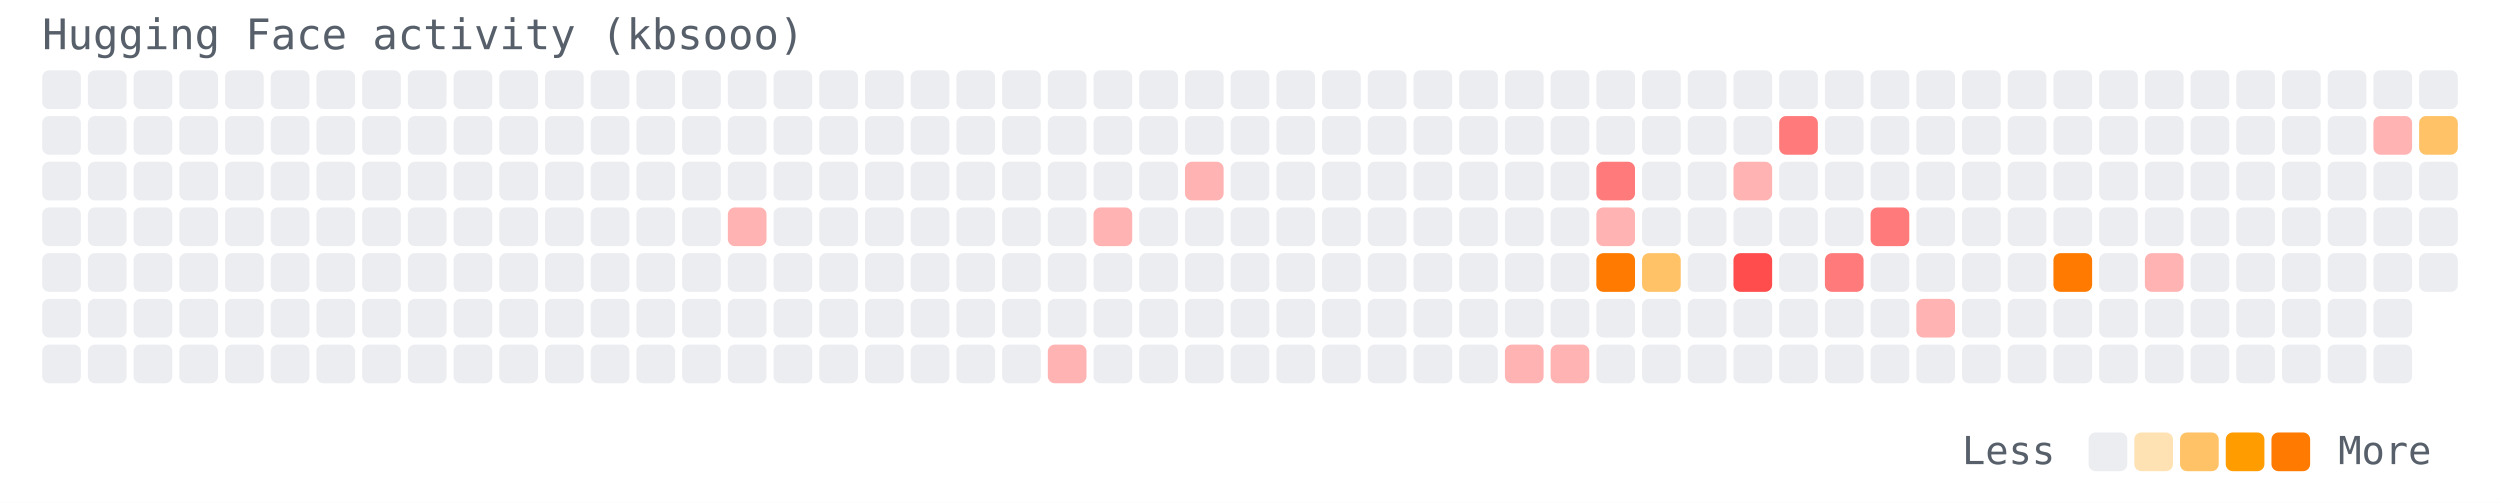
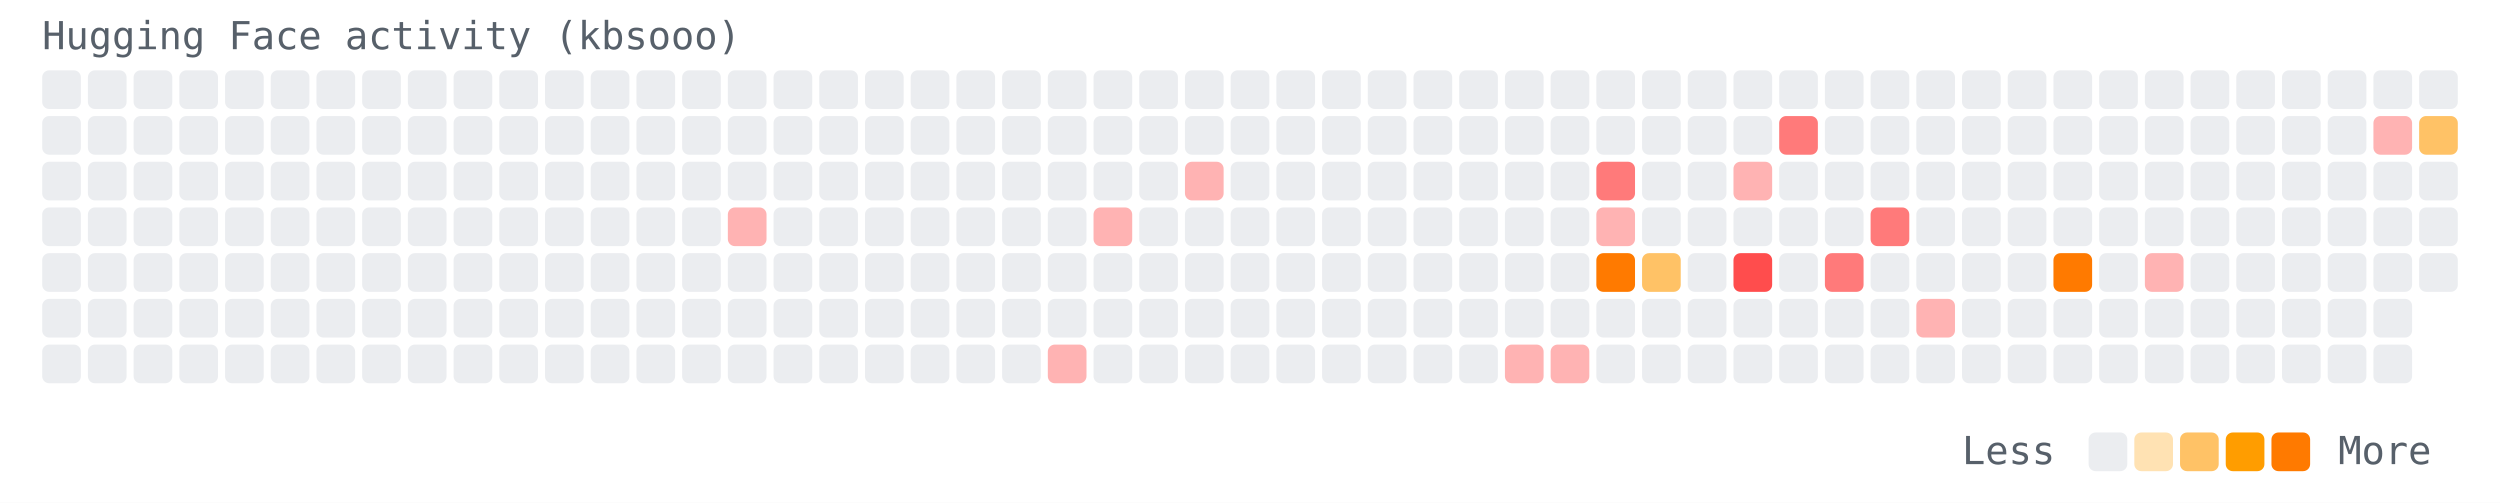
<svg xmlns="http://www.w3.org/2000/svg" width="711" height="143" viewBox="0 0 711 143" role="img" aria-label="Hugging Face activity for 2024-12-26 to 2025-12-25">
  <style>
- .label{font:12px 'IBM Plex Mono', ui-monospace, monospace;fill:#57606a}
.legend{font:11px 'IBM Plex Mono', ui-monospace, monospace;fill:#57606a}
</style>
  <rect width="711" height="143" fill="#ffffff" />
-   <text x="12" y="14" class="label">Hugging Face activity (kbsooo)</text>
+   <text x="12" y="14" class="legend">Hugging Face activity (kbsooo)</text>
  <g>
    <rect x="12" y="20" width="11" height="11" rx="2" ry="2" fill="#ebedf0" />
    <rect x="12" y="33" width="11" height="11" rx="2" ry="2" fill="#ebedf0" />
    <rect x="12" y="46" width="11" height="11" rx="2" ry="2" fill="#ebedf0" />
    <rect x="12" y="59" width="11" height="11" rx="2" ry="2" fill="#ebedf0" />
    <rect x="12" y="72" width="11" height="11" rx="2" ry="2" fill="#ebedf0" />
    <rect x="12" y="85" width="11" height="11" rx="2" ry="2" fill="#ebedf0" />
    <rect x="12" y="98" width="11" height="11" rx="2" ry="2" fill="#ebedf0" />
    <rect x="25" y="20" width="11" height="11" rx="2" ry="2" fill="#ebedf0" />
    <rect x="25" y="33" width="11" height="11" rx="2" ry="2" fill="#ebedf0" />
    <rect x="25" y="46" width="11" height="11" rx="2" ry="2" fill="#ebedf0" />
    <rect x="25" y="59" width="11" height="11" rx="2" ry="2" fill="#ebedf0" />
    <rect x="25" y="72" width="11" height="11" rx="2" ry="2" fill="#ebedf0" />
    <rect x="25" y="85" width="11" height="11" rx="2" ry="2" fill="#ebedf0" />
    <rect x="25" y="98" width="11" height="11" rx="2" ry="2" fill="#ebedf0" />
    <rect x="38" y="20" width="11" height="11" rx="2" ry="2" fill="#ebedf0" />
    <rect x="38" y="33" width="11" height="11" rx="2" ry="2" fill="#ebedf0" />
    <rect x="38" y="46" width="11" height="11" rx="2" ry="2" fill="#ebedf0" />
    <rect x="38" y="59" width="11" height="11" rx="2" ry="2" fill="#ebedf0" />
    <rect x="38" y="72" width="11" height="11" rx="2" ry="2" fill="#ebedf0" />
    <rect x="38" y="85" width="11" height="11" rx="2" ry="2" fill="#ebedf0" />
    <rect x="38" y="98" width="11" height="11" rx="2" ry="2" fill="#ebedf0" />
    <rect x="51" y="20" width="11" height="11" rx="2" ry="2" fill="#ebedf0" />
    <rect x="51" y="33" width="11" height="11" rx="2" ry="2" fill="#ebedf0" />
    <rect x="51" y="46" width="11" height="11" rx="2" ry="2" fill="#ebedf0" />
    <rect x="51" y="59" width="11" height="11" rx="2" ry="2" fill="#ebedf0" />
    <rect x="51" y="72" width="11" height="11" rx="2" ry="2" fill="#ebedf0" />
    <rect x="51" y="85" width="11" height="11" rx="2" ry="2" fill="#ebedf0" />
    <rect x="51" y="98" width="11" height="11" rx="2" ry="2" fill="#ebedf0" />
    <rect x="64" y="20" width="11" height="11" rx="2" ry="2" fill="#ebedf0" />
    <rect x="64" y="33" width="11" height="11" rx="2" ry="2" fill="#ebedf0" />
    <rect x="64" y="46" width="11" height="11" rx="2" ry="2" fill="#ebedf0" />
    <rect x="64" y="59" width="11" height="11" rx="2" ry="2" fill="#ebedf0" />
    <rect x="64" y="72" width="11" height="11" rx="2" ry="2" fill="#ebedf0" />
    <rect x="64" y="85" width="11" height="11" rx="2" ry="2" fill="#ebedf0" />
    <rect x="64" y="98" width="11" height="11" rx="2" ry="2" fill="#ebedf0" />
    <rect x="77" y="20" width="11" height="11" rx="2" ry="2" fill="#ebedf0" />
    <rect x="77" y="33" width="11" height="11" rx="2" ry="2" fill="#ebedf0" />
    <rect x="77" y="46" width="11" height="11" rx="2" ry="2" fill="#ebedf0" />
    <rect x="77" y="59" width="11" height="11" rx="2" ry="2" fill="#ebedf0" />
    <rect x="77" y="72" width="11" height="11" rx="2" ry="2" fill="#ebedf0" />
    <rect x="77" y="85" width="11" height="11" rx="2" ry="2" fill="#ebedf0" />
    <rect x="77" y="98" width="11" height="11" rx="2" ry="2" fill="#ebedf0" />
    <rect x="90" y="20" width="11" height="11" rx="2" ry="2" fill="#ebedf0" />
    <rect x="90" y="33" width="11" height="11" rx="2" ry="2" fill="#ebedf0" />
    <rect x="90" y="46" width="11" height="11" rx="2" ry="2" fill="#ebedf0" />
    <rect x="90" y="59" width="11" height="11" rx="2" ry="2" fill="#ebedf0" />
    <rect x="90" y="72" width="11" height="11" rx="2" ry="2" fill="#ebedf0" />
    <rect x="90" y="85" width="11" height="11" rx="2" ry="2" fill="#ebedf0" />
    <rect x="90" y="98" width="11" height="11" rx="2" ry="2" fill="#ebedf0" />
    <rect x="103" y="20" width="11" height="11" rx="2" ry="2" fill="#ebedf0" />
    <rect x="103" y="33" width="11" height="11" rx="2" ry="2" fill="#ebedf0" />
    <rect x="103" y="46" width="11" height="11" rx="2" ry="2" fill="#ebedf0" />
    <rect x="103" y="59" width="11" height="11" rx="2" ry="2" fill="#ebedf0" />
    <rect x="103" y="72" width="11" height="11" rx="2" ry="2" fill="#ebedf0" />
    <rect x="103" y="85" width="11" height="11" rx="2" ry="2" fill="#ebedf0" />
    <rect x="103" y="98" width="11" height="11" rx="2" ry="2" fill="#ebedf0" />
    <rect x="116" y="20" width="11" height="11" rx="2" ry="2" fill="#ebedf0" />
    <rect x="116" y="33" width="11" height="11" rx="2" ry="2" fill="#ebedf0" />
    <rect x="116" y="46" width="11" height="11" rx="2" ry="2" fill="#ebedf0" />
    <rect x="116" y="59" width="11" height="11" rx="2" ry="2" fill="#ebedf0" />
    <rect x="116" y="72" width="11" height="11" rx="2" ry="2" fill="#ebedf0" />
    <rect x="116" y="85" width="11" height="11" rx="2" ry="2" fill="#ebedf0" />
    <rect x="116" y="98" width="11" height="11" rx="2" ry="2" fill="#ebedf0" />
    <rect x="129" y="20" width="11" height="11" rx="2" ry="2" fill="#ebedf0" />
    <rect x="129" y="33" width="11" height="11" rx="2" ry="2" fill="#ebedf0" />
    <rect x="129" y="46" width="11" height="11" rx="2" ry="2" fill="#ebedf0" />
    <rect x="129" y="59" width="11" height="11" rx="2" ry="2" fill="#ebedf0" />
    <rect x="129" y="72" width="11" height="11" rx="2" ry="2" fill="#ebedf0" />
    <rect x="129" y="85" width="11" height="11" rx="2" ry="2" fill="#ebedf0" />
    <rect x="129" y="98" width="11" height="11" rx="2" ry="2" fill="#ebedf0" />
    <rect x="142" y="20" width="11" height="11" rx="2" ry="2" fill="#ebedf0" />
    <rect x="142" y="33" width="11" height="11" rx="2" ry="2" fill="#ebedf0" />
    <rect x="142" y="46" width="11" height="11" rx="2" ry="2" fill="#ebedf0" />
    <rect x="142" y="59" width="11" height="11" rx="2" ry="2" fill="#ebedf0" />
    <rect x="142" y="72" width="11" height="11" rx="2" ry="2" fill="#ebedf0" />
    <rect x="142" y="85" width="11" height="11" rx="2" ry="2" fill="#ebedf0" />
    <rect x="142" y="98" width="11" height="11" rx="2" ry="2" fill="#ebedf0" />
    <rect x="155" y="20" width="11" height="11" rx="2" ry="2" fill="#ebedf0" />
    <rect x="155" y="33" width="11" height="11" rx="2" ry="2" fill="#ebedf0" />
    <rect x="155" y="46" width="11" height="11" rx="2" ry="2" fill="#ebedf0" />
    <rect x="155" y="59" width="11" height="11" rx="2" ry="2" fill="#ebedf0" />
    <rect x="155" y="72" width="11" height="11" rx="2" ry="2" fill="#ebedf0" />
    <rect x="155" y="85" width="11" height="11" rx="2" ry="2" fill="#ebedf0" />
    <rect x="155" y="98" width="11" height="11" rx="2" ry="2" fill="#ebedf0" />
    <rect x="168" y="20" width="11" height="11" rx="2" ry="2" fill="#ebedf0" />
    <rect x="168" y="33" width="11" height="11" rx="2" ry="2" fill="#ebedf0" />
    <rect x="168" y="46" width="11" height="11" rx="2" ry="2" fill="#ebedf0" />
    <rect x="168" y="59" width="11" height="11" rx="2" ry="2" fill="#ebedf0" />
    <rect x="168" y="72" width="11" height="11" rx="2" ry="2" fill="#ebedf0" />
    <rect x="168" y="85" width="11" height="11" rx="2" ry="2" fill="#ebedf0" />
    <rect x="168" y="98" width="11" height="11" rx="2" ry="2" fill="#ebedf0" />
    <rect x="181" y="20" width="11" height="11" rx="2" ry="2" fill="#ebedf0" />
    <rect x="181" y="33" width="11" height="11" rx="2" ry="2" fill="#ebedf0" />
    <rect x="181" y="46" width="11" height="11" rx="2" ry="2" fill="#ebedf0" />
    <rect x="181" y="59" width="11" height="11" rx="2" ry="2" fill="#ebedf0" />
    <rect x="181" y="72" width="11" height="11" rx="2" ry="2" fill="#ebedf0" />
    <rect x="181" y="85" width="11" height="11" rx="2" ry="2" fill="#ebedf0" />
    <rect x="181" y="98" width="11" height="11" rx="2" ry="2" fill="#ebedf0" />
    <rect x="194" y="20" width="11" height="11" rx="2" ry="2" fill="#ebedf0" />
    <rect x="194" y="33" width="11" height="11" rx="2" ry="2" fill="#ebedf0" />
    <rect x="194" y="46" width="11" height="11" rx="2" ry="2" fill="#ebedf0" />
    <rect x="194" y="59" width="11" height="11" rx="2" ry="2" fill="#ebedf0" />
    <rect x="194" y="72" width="11" height="11" rx="2" ry="2" fill="#ebedf0" />
    <rect x="194" y="85" width="11" height="11" rx="2" ry="2" fill="#ebedf0" />
    <rect x="194" y="98" width="11" height="11" rx="2" ry="2" fill="#ebedf0" />
    <rect x="207" y="20" width="11" height="11" rx="2" ry="2" fill="#ebedf0" />
    <rect x="207" y="33" width="11" height="11" rx="2" ry="2" fill="#ebedf0" />
    <rect x="207" y="46" width="11" height="11" rx="2" ry="2" fill="#ebedf0" />
    <rect x="207" y="59" width="11" height="11" rx="2" ry="2" fill="#ffb3b3" />
    <rect x="207" y="72" width="11" height="11" rx="2" ry="2" fill="#ebedf0" />
    <rect x="207" y="85" width="11" height="11" rx="2" ry="2" fill="#ebedf0" />
    <rect x="207" y="98" width="11" height="11" rx="2" ry="2" fill="#ebedf0" />
    <rect x="220" y="20" width="11" height="11" rx="2" ry="2" fill="#ebedf0" />
    <rect x="220" y="33" width="11" height="11" rx="2" ry="2" fill="#ebedf0" />
    <rect x="220" y="46" width="11" height="11" rx="2" ry="2" fill="#ebedf0" />
    <rect x="220" y="59" width="11" height="11" rx="2" ry="2" fill="#ebedf0" />
    <rect x="220" y="72" width="11" height="11" rx="2" ry="2" fill="#ebedf0" />
    <rect x="220" y="85" width="11" height="11" rx="2" ry="2" fill="#ebedf0" />
    <rect x="220" y="98" width="11" height="11" rx="2" ry="2" fill="#ebedf0" />
    <rect x="233" y="20" width="11" height="11" rx="2" ry="2" fill="#ebedf0" />
    <rect x="233" y="33" width="11" height="11" rx="2" ry="2" fill="#ebedf0" />
    <rect x="233" y="46" width="11" height="11" rx="2" ry="2" fill="#ebedf0" />
    <rect x="233" y="59" width="11" height="11" rx="2" ry="2" fill="#ebedf0" />
    <rect x="233" y="72" width="11" height="11" rx="2" ry="2" fill="#ebedf0" />
    <rect x="233" y="85" width="11" height="11" rx="2" ry="2" fill="#ebedf0" />
    <rect x="233" y="98" width="11" height="11" rx="2" ry="2" fill="#ebedf0" />
    <rect x="246" y="20" width="11" height="11" rx="2" ry="2" fill="#ebedf0" />
    <rect x="246" y="33" width="11" height="11" rx="2" ry="2" fill="#ebedf0" />
    <rect x="246" y="46" width="11" height="11" rx="2" ry="2" fill="#ebedf0" />
    <rect x="246" y="59" width="11" height="11" rx="2" ry="2" fill="#ebedf0" />
    <rect x="246" y="72" width="11" height="11" rx="2" ry="2" fill="#ebedf0" />
    <rect x="246" y="85" width="11" height="11" rx="2" ry="2" fill="#ebedf0" />
    <rect x="246" y="98" width="11" height="11" rx="2" ry="2" fill="#ebedf0" />
    <rect x="259" y="20" width="11" height="11" rx="2" ry="2" fill="#ebedf0" />
    <rect x="259" y="33" width="11" height="11" rx="2" ry="2" fill="#ebedf0" />
    <rect x="259" y="46" width="11" height="11" rx="2" ry="2" fill="#ebedf0" />
    <rect x="259" y="59" width="11" height="11" rx="2" ry="2" fill="#ebedf0" />
    <rect x="259" y="72" width="11" height="11" rx="2" ry="2" fill="#ebedf0" />
    <rect x="259" y="85" width="11" height="11" rx="2" ry="2" fill="#ebedf0" />
    <rect x="259" y="98" width="11" height="11" rx="2" ry="2" fill="#ebedf0" />
    <rect x="272" y="20" width="11" height="11" rx="2" ry="2" fill="#ebedf0" />
    <rect x="272" y="33" width="11" height="11" rx="2" ry="2" fill="#ebedf0" />
    <rect x="272" y="46" width="11" height="11" rx="2" ry="2" fill="#ebedf0" />
    <rect x="272" y="59" width="11" height="11" rx="2" ry="2" fill="#ebedf0" />
    <rect x="272" y="72" width="11" height="11" rx="2" ry="2" fill="#ebedf0" />
    <rect x="272" y="85" width="11" height="11" rx="2" ry="2" fill="#ebedf0" />
    <rect x="272" y="98" width="11" height="11" rx="2" ry="2" fill="#ebedf0" />
    <rect x="285" y="20" width="11" height="11" rx="2" ry="2" fill="#ebedf0" />
    <rect x="285" y="33" width="11" height="11" rx="2" ry="2" fill="#ebedf0" />
    <rect x="285" y="46" width="11" height="11" rx="2" ry="2" fill="#ebedf0" />
    <rect x="285" y="59" width="11" height="11" rx="2" ry="2" fill="#ebedf0" />
    <rect x="285" y="72" width="11" height="11" rx="2" ry="2" fill="#ebedf0" />
    <rect x="285" y="85" width="11" height="11" rx="2" ry="2" fill="#ebedf0" />
    <rect x="285" y="98" width="11" height="11" rx="2" ry="2" fill="#ebedf0" />
    <rect x="298" y="20" width="11" height="11" rx="2" ry="2" fill="#ebedf0" />
    <rect x="298" y="33" width="11" height="11" rx="2" ry="2" fill="#ebedf0" />
    <rect x="298" y="46" width="11" height="11" rx="2" ry="2" fill="#ebedf0" />
    <rect x="298" y="59" width="11" height="11" rx="2" ry="2" fill="#ebedf0" />
    <rect x="298" y="72" width="11" height="11" rx="2" ry="2" fill="#ebedf0" />
    <rect x="298" y="85" width="11" height="11" rx="2" ry="2" fill="#ebedf0" />
    <rect x="298" y="98" width="11" height="11" rx="2" ry="2" fill="#ffb3b3" />
    <rect x="311" y="20" width="11" height="11" rx="2" ry="2" fill="#ebedf0" />
    <rect x="311" y="33" width="11" height="11" rx="2" ry="2" fill="#ebedf0" />
    <rect x="311" y="46" width="11" height="11" rx="2" ry="2" fill="#ebedf0" />
    <rect x="311" y="59" width="11" height="11" rx="2" ry="2" fill="#ffb3b3" />
    <rect x="311" y="72" width="11" height="11" rx="2" ry="2" fill="#ebedf0" />
    <rect x="311" y="85" width="11" height="11" rx="2" ry="2" fill="#ebedf0" />
    <rect x="311" y="98" width="11" height="11" rx="2" ry="2" fill="#ebedf0" />
    <rect x="324" y="20" width="11" height="11" rx="2" ry="2" fill="#ebedf0" />
    <rect x="324" y="33" width="11" height="11" rx="2" ry="2" fill="#ebedf0" />
    <rect x="324" y="46" width="11" height="11" rx="2" ry="2" fill="#ebedf0" />
    <rect x="324" y="59" width="11" height="11" rx="2" ry="2" fill="#ebedf0" />
    <rect x="324" y="72" width="11" height="11" rx="2" ry="2" fill="#ebedf0" />
    <rect x="324" y="85" width="11" height="11" rx="2" ry="2" fill="#ebedf0" />
    <rect x="324" y="98" width="11" height="11" rx="2" ry="2" fill="#ebedf0" />
    <rect x="337" y="20" width="11" height="11" rx="2" ry="2" fill="#ebedf0" />
    <rect x="337" y="33" width="11" height="11" rx="2" ry="2" fill="#ebedf0" />
    <rect x="337" y="46" width="11" height="11" rx="2" ry="2" fill="#ffb3b3" />
    <rect x="337" y="59" width="11" height="11" rx="2" ry="2" fill="#ebedf0" />
    <rect x="337" y="72" width="11" height="11" rx="2" ry="2" fill="#ebedf0" />
    <rect x="337" y="85" width="11" height="11" rx="2" ry="2" fill="#ebedf0" />
    <rect x="337" y="98" width="11" height="11" rx="2" ry="2" fill="#ebedf0" />
    <rect x="350" y="20" width="11" height="11" rx="2" ry="2" fill="#ebedf0" />
    <rect x="350" y="33" width="11" height="11" rx="2" ry="2" fill="#ebedf0" />
    <rect x="350" y="46" width="11" height="11" rx="2" ry="2" fill="#ebedf0" />
    <rect x="350" y="59" width="11" height="11" rx="2" ry="2" fill="#ebedf0" />
    <rect x="350" y="72" width="11" height="11" rx="2" ry="2" fill="#ebedf0" />
    <rect x="350" y="85" width="11" height="11" rx="2" ry="2" fill="#ebedf0" />
    <rect x="350" y="98" width="11" height="11" rx="2" ry="2" fill="#ebedf0" />
    <rect x="363" y="20" width="11" height="11" rx="2" ry="2" fill="#ebedf0" />
    <rect x="363" y="33" width="11" height="11" rx="2" ry="2" fill="#ebedf0" />
    <rect x="363" y="46" width="11" height="11" rx="2" ry="2" fill="#ebedf0" />
    <rect x="363" y="59" width="11" height="11" rx="2" ry="2" fill="#ebedf0" />
    <rect x="363" y="72" width="11" height="11" rx="2" ry="2" fill="#ebedf0" />
    <rect x="363" y="85" width="11" height="11" rx="2" ry="2" fill="#ebedf0" />
    <rect x="363" y="98" width="11" height="11" rx="2" ry="2" fill="#ebedf0" />
    <rect x="376" y="20" width="11" height="11" rx="2" ry="2" fill="#ebedf0" />
    <rect x="376" y="33" width="11" height="11" rx="2" ry="2" fill="#ebedf0" />
    <rect x="376" y="46" width="11" height="11" rx="2" ry="2" fill="#ebedf0" />
    <rect x="376" y="59" width="11" height="11" rx="2" ry="2" fill="#ebedf0" />
    <rect x="376" y="72" width="11" height="11" rx="2" ry="2" fill="#ebedf0" />
    <rect x="376" y="85" width="11" height="11" rx="2" ry="2" fill="#ebedf0" />
    <rect x="376" y="98" width="11" height="11" rx="2" ry="2" fill="#ebedf0" />
    <rect x="389" y="20" width="11" height="11" rx="2" ry="2" fill="#ebedf0" />
    <rect x="389" y="33" width="11" height="11" rx="2" ry="2" fill="#ebedf0" />
    <rect x="389" y="46" width="11" height="11" rx="2" ry="2" fill="#ebedf0" />
    <rect x="389" y="59" width="11" height="11" rx="2" ry="2" fill="#ebedf0" />
    <rect x="389" y="72" width="11" height="11" rx="2" ry="2" fill="#ebedf0" />
    <rect x="389" y="85" width="11" height="11" rx="2" ry="2" fill="#ebedf0" />
    <rect x="389" y="98" width="11" height="11" rx="2" ry="2" fill="#ebedf0" />
    <rect x="402" y="20" width="11" height="11" rx="2" ry="2" fill="#ebedf0" />
    <rect x="402" y="33" width="11" height="11" rx="2" ry="2" fill="#ebedf0" />
    <rect x="402" y="46" width="11" height="11" rx="2" ry="2" fill="#ebedf0" />
    <rect x="402" y="59" width="11" height="11" rx="2" ry="2" fill="#ebedf0" />
    <rect x="402" y="72" width="11" height="11" rx="2" ry="2" fill="#ebedf0" />
    <rect x="402" y="85" width="11" height="11" rx="2" ry="2" fill="#ebedf0" />
    <rect x="402" y="98" width="11" height="11" rx="2" ry="2" fill="#ebedf0" />
    <rect x="415" y="20" width="11" height="11" rx="2" ry="2" fill="#ebedf0" />
    <rect x="415" y="33" width="11" height="11" rx="2" ry="2" fill="#ebedf0" />
    <rect x="415" y="46" width="11" height="11" rx="2" ry="2" fill="#ebedf0" />
    <rect x="415" y="59" width="11" height="11" rx="2" ry="2" fill="#ebedf0" />
    <rect x="415" y="72" width="11" height="11" rx="2" ry="2" fill="#ebedf0" />
    <rect x="415" y="85" width="11" height="11" rx="2" ry="2" fill="#ebedf0" />
    <rect x="415" y="98" width="11" height="11" rx="2" ry="2" fill="#ebedf0" />
    <rect x="428" y="20" width="11" height="11" rx="2" ry="2" fill="#ebedf0" />
    <rect x="428" y="33" width="11" height="11" rx="2" ry="2" fill="#ebedf0" />
    <rect x="428" y="46" width="11" height="11" rx="2" ry="2" fill="#ebedf0" />
    <rect x="428" y="59" width="11" height="11" rx="2" ry="2" fill="#ebedf0" />
    <rect x="428" y="72" width="11" height="11" rx="2" ry="2" fill="#ebedf0" />
    <rect x="428" y="85" width="11" height="11" rx="2" ry="2" fill="#ebedf0" />
    <rect x="428" y="98" width="11" height="11" rx="2" ry="2" fill="#ffb3b3" />
    <rect x="441" y="20" width="11" height="11" rx="2" ry="2" fill="#ebedf0" />
    <rect x="441" y="33" width="11" height="11" rx="2" ry="2" fill="#ebedf0" />
    <rect x="441" y="46" width="11" height="11" rx="2" ry="2" fill="#ebedf0" />
    <rect x="441" y="59" width="11" height="11" rx="2" ry="2" fill="#ebedf0" />
    <rect x="441" y="72" width="11" height="11" rx="2" ry="2" fill="#ebedf0" />
    <rect x="441" y="85" width="11" height="11" rx="2" ry="2" fill="#ebedf0" />
    <rect x="441" y="98" width="11" height="11" rx="2" ry="2" fill="#ffb3b3" />
    <rect x="454" y="20" width="11" height="11" rx="2" ry="2" fill="#ebedf0" />
    <rect x="454" y="33" width="11" height="11" rx="2" ry="2" fill="#ebedf0" />
    <rect x="454" y="46" width="11" height="11" rx="2" ry="2" fill="#ff7a7a" />
    <rect x="454" y="59" width="11" height="11" rx="2" ry="2" fill="#ffb3b3" />
    <rect x="454" y="72" width="11" height="11" rx="2" ry="2" fill="#ff7a00" />
    <rect x="454" y="85" width="11" height="11" rx="2" ry="2" fill="#ebedf0" />
    <rect x="454" y="98" width="11" height="11" rx="2" ry="2" fill="#ebedf0" />
    <rect x="467" y="20" width="11" height="11" rx="2" ry="2" fill="#ebedf0" />
    <rect x="467" y="33" width="11" height="11" rx="2" ry="2" fill="#ebedf0" />
    <rect x="467" y="46" width="11" height="11" rx="2" ry="2" fill="#ebedf0" />
    <rect x="467" y="59" width="11" height="11" rx="2" ry="2" fill="#ebedf0" />
    <rect x="467" y="72" width="11" height="11" rx="2" ry="2" fill="#ffc266" />
    <rect x="467" y="85" width="11" height="11" rx="2" ry="2" fill="#ebedf0" />
    <rect x="467" y="98" width="11" height="11" rx="2" ry="2" fill="#ebedf0" />
    <rect x="480" y="20" width="11" height="11" rx="2" ry="2" fill="#ebedf0" />
    <rect x="480" y="33" width="11" height="11" rx="2" ry="2" fill="#ebedf0" />
    <rect x="480" y="46" width="11" height="11" rx="2" ry="2" fill="#ebedf0" />
    <rect x="480" y="59" width="11" height="11" rx="2" ry="2" fill="#ebedf0" />
    <rect x="480" y="72" width="11" height="11" rx="2" ry="2" fill="#ebedf0" />
    <rect x="480" y="85" width="11" height="11" rx="2" ry="2" fill="#ebedf0" />
    <rect x="480" y="98" width="11" height="11" rx="2" ry="2" fill="#ebedf0" />
    <rect x="493" y="20" width="11" height="11" rx="2" ry="2" fill="#ebedf0" />
    <rect x="493" y="33" width="11" height="11" rx="2" ry="2" fill="#ebedf0" />
    <rect x="493" y="46" width="11" height="11" rx="2" ry="2" fill="#ffb3b3" />
    <rect x="493" y="59" width="11" height="11" rx="2" ry="2" fill="#ebedf0" />
    <rect x="493" y="72" width="11" height="11" rx="2" ry="2" fill="#ff4d4d" />
    <rect x="493" y="85" width="11" height="11" rx="2" ry="2" fill="#ebedf0" />
    <rect x="493" y="98" width="11" height="11" rx="2" ry="2" fill="#ebedf0" />
    <rect x="506" y="20" width="11" height="11" rx="2" ry="2" fill="#ebedf0" />
    <rect x="506" y="33" width="11" height="11" rx="2" ry="2" fill="#ff7a7a" />
    <rect x="506" y="46" width="11" height="11" rx="2" ry="2" fill="#ebedf0" />
    <rect x="506" y="59" width="11" height="11" rx="2" ry="2" fill="#ebedf0" />
    <rect x="506" y="72" width="11" height="11" rx="2" ry="2" fill="#ebedf0" />
    <rect x="506" y="85" width="11" height="11" rx="2" ry="2" fill="#ebedf0" />
    <rect x="506" y="98" width="11" height="11" rx="2" ry="2" fill="#ebedf0" />
    <rect x="519" y="20" width="11" height="11" rx="2" ry="2" fill="#ebedf0" />
    <rect x="519" y="33" width="11" height="11" rx="2" ry="2" fill="#ebedf0" />
    <rect x="519" y="46" width="11" height="11" rx="2" ry="2" fill="#ebedf0" />
    <rect x="519" y="59" width="11" height="11" rx="2" ry="2" fill="#ebedf0" />
    <rect x="519" y="72" width="11" height="11" rx="2" ry="2" fill="#ff7a7a" />
    <rect x="519" y="85" width="11" height="11" rx="2" ry="2" fill="#ebedf0" />
    <rect x="519" y="98" width="11" height="11" rx="2" ry="2" fill="#ebedf0" />
    <rect x="532" y="20" width="11" height="11" rx="2" ry="2" fill="#ebedf0" />
    <rect x="532" y="33" width="11" height="11" rx="2" ry="2" fill="#ebedf0" />
    <rect x="532" y="46" width="11" height="11" rx="2" ry="2" fill="#ebedf0" />
    <rect x="532" y="59" width="11" height="11" rx="2" ry="2" fill="#ff7a7a" />
    <rect x="532" y="72" width="11" height="11" rx="2" ry="2" fill="#ebedf0" />
    <rect x="532" y="85" width="11" height="11" rx="2" ry="2" fill="#ebedf0" />
    <rect x="532" y="98" width="11" height="11" rx="2" ry="2" fill="#ebedf0" />
    <rect x="545" y="20" width="11" height="11" rx="2" ry="2" fill="#ebedf0" />
    <rect x="545" y="33" width="11" height="11" rx="2" ry="2" fill="#ebedf0" />
    <rect x="545" y="46" width="11" height="11" rx="2" ry="2" fill="#ebedf0" />
    <rect x="545" y="59" width="11" height="11" rx="2" ry="2" fill="#ebedf0" />
    <rect x="545" y="72" width="11" height="11" rx="2" ry="2" fill="#ebedf0" />
    <rect x="545" y="85" width="11" height="11" rx="2" ry="2" fill="#ffb3b3" />
    <rect x="545" y="98" width="11" height="11" rx="2" ry="2" fill="#ebedf0" />
    <rect x="558" y="20" width="11" height="11" rx="2" ry="2" fill="#ebedf0" />
    <rect x="558" y="33" width="11" height="11" rx="2" ry="2" fill="#ebedf0" />
    <rect x="558" y="46" width="11" height="11" rx="2" ry="2" fill="#ebedf0" />
    <rect x="558" y="59" width="11" height="11" rx="2" ry="2" fill="#ebedf0" />
    <rect x="558" y="72" width="11" height="11" rx="2" ry="2" fill="#ebedf0" />
    <rect x="558" y="85" width="11" height="11" rx="2" ry="2" fill="#ebedf0" />
    <rect x="558" y="98" width="11" height="11" rx="2" ry="2" fill="#ebedf0" />
    <rect x="571" y="20" width="11" height="11" rx="2" ry="2" fill="#ebedf0" />
    <rect x="571" y="33" width="11" height="11" rx="2" ry="2" fill="#ebedf0" />
    <rect x="571" y="46" width="11" height="11" rx="2" ry="2" fill="#ebedf0" />
    <rect x="571" y="59" width="11" height="11" rx="2" ry="2" fill="#ebedf0" />
    <rect x="571" y="72" width="11" height="11" rx="2" ry="2" fill="#ebedf0" />
    <rect x="571" y="85" width="11" height="11" rx="2" ry="2" fill="#ebedf0" />
    <rect x="571" y="98" width="11" height="11" rx="2" ry="2" fill="#ebedf0" />
    <rect x="584" y="20" width="11" height="11" rx="2" ry="2" fill="#ebedf0" />
    <rect x="584" y="33" width="11" height="11" rx="2" ry="2" fill="#ebedf0" />
    <rect x="584" y="46" width="11" height="11" rx="2" ry="2" fill="#ebedf0" />
    <rect x="584" y="59" width="11" height="11" rx="2" ry="2" fill="#ebedf0" />
    <rect x="584" y="72" width="11" height="11" rx="2" ry="2" fill="#ff7a00" />
    <rect x="584" y="85" width="11" height="11" rx="2" ry="2" fill="#ebedf0" />
    <rect x="584" y="98" width="11" height="11" rx="2" ry="2" fill="#ebedf0" />
    <rect x="597" y="20" width="11" height="11" rx="2" ry="2" fill="#ebedf0" />
    <rect x="597" y="33" width="11" height="11" rx="2" ry="2" fill="#ebedf0" />
    <rect x="597" y="46" width="11" height="11" rx="2" ry="2" fill="#ebedf0" />
    <rect x="597" y="59" width="11" height="11" rx="2" ry="2" fill="#ebedf0" />
    <rect x="597" y="72" width="11" height="11" rx="2" ry="2" fill="#ebedf0" />
    <rect x="597" y="85" width="11" height="11" rx="2" ry="2" fill="#ebedf0" />
    <rect x="597" y="98" width="11" height="11" rx="2" ry="2" fill="#ebedf0" />
    <rect x="610" y="20" width="11" height="11" rx="2" ry="2" fill="#ebedf0" />
    <rect x="610" y="33" width="11" height="11" rx="2" ry="2" fill="#ebedf0" />
    <rect x="610" y="46" width="11" height="11" rx="2" ry="2" fill="#ebedf0" />
    <rect x="610" y="59" width="11" height="11" rx="2" ry="2" fill="#ebedf0" />
    <rect x="610" y="72" width="11" height="11" rx="2" ry="2" fill="#ffb3b3" />
    <rect x="610" y="85" width="11" height="11" rx="2" ry="2" fill="#ebedf0" />
    <rect x="610" y="98" width="11" height="11" rx="2" ry="2" fill="#ebedf0" />
    <rect x="623" y="20" width="11" height="11" rx="2" ry="2" fill="#ebedf0" />
    <rect x="623" y="33" width="11" height="11" rx="2" ry="2" fill="#ebedf0" />
    <rect x="623" y="46" width="11" height="11" rx="2" ry="2" fill="#ebedf0" />
    <rect x="623" y="59" width="11" height="11" rx="2" ry="2" fill="#ebedf0" />
    <rect x="623" y="72" width="11" height="11" rx="2" ry="2" fill="#ebedf0" />
    <rect x="623" y="85" width="11" height="11" rx="2" ry="2" fill="#ebedf0" />
    <rect x="623" y="98" width="11" height="11" rx="2" ry="2" fill="#ebedf0" />
    <rect x="636" y="20" width="11" height="11" rx="2" ry="2" fill="#ebedf0" />
    <rect x="636" y="33" width="11" height="11" rx="2" ry="2" fill="#ebedf0" />
    <rect x="636" y="46" width="11" height="11" rx="2" ry="2" fill="#ebedf0" />
    <rect x="636" y="59" width="11" height="11" rx="2" ry="2" fill="#ebedf0" />
    <rect x="636" y="72" width="11" height="11" rx="2" ry="2" fill="#ebedf0" />
    <rect x="636" y="85" width="11" height="11" rx="2" ry="2" fill="#ebedf0" />
    <rect x="636" y="98" width="11" height="11" rx="2" ry="2" fill="#ebedf0" />
    <rect x="649" y="20" width="11" height="11" rx="2" ry="2" fill="#ebedf0" />
    <rect x="649" y="33" width="11" height="11" rx="2" ry="2" fill="#ebedf0" />
    <rect x="649" y="46" width="11" height="11" rx="2" ry="2" fill="#ebedf0" />
    <rect x="649" y="59" width="11" height="11" rx="2" ry="2" fill="#ebedf0" />
    <rect x="649" y="72" width="11" height="11" rx="2" ry="2" fill="#ebedf0" />
    <rect x="649" y="85" width="11" height="11" rx="2" ry="2" fill="#ebedf0" />
    <rect x="649" y="98" width="11" height="11" rx="2" ry="2" fill="#ebedf0" />
    <rect x="662" y="20" width="11" height="11" rx="2" ry="2" fill="#ebedf0" />
    <rect x="662" y="33" width="11" height="11" rx="2" ry="2" fill="#ebedf0" />
    <rect x="662" y="46" width="11" height="11" rx="2" ry="2" fill="#ebedf0" />
    <rect x="662" y="59" width="11" height="11" rx="2" ry="2" fill="#ebedf0" />
    <rect x="662" y="72" width="11" height="11" rx="2" ry="2" fill="#ebedf0" />
    <rect x="662" y="85" width="11" height="11" rx="2" ry="2" fill="#ebedf0" />
    <rect x="662" y="98" width="11" height="11" rx="2" ry="2" fill="#ebedf0" />
    <rect x="675" y="20" width="11" height="11" rx="2" ry="2" fill="#ebedf0" />
    <rect x="675" y="33" width="11" height="11" rx="2" ry="2" fill="#ffb3b3" />
    <rect x="675" y="46" width="11" height="11" rx="2" ry="2" fill="#ebedf0" />
    <rect x="675" y="59" width="11" height="11" rx="2" ry="2" fill="#ebedf0" />
    <rect x="675" y="72" width="11" height="11" rx="2" ry="2" fill="#ebedf0" />
    <rect x="675" y="85" width="11" height="11" rx="2" ry="2" fill="#ebedf0" />
    <rect x="675" y="98" width="11" height="11" rx="2" ry="2" fill="#ebedf0" />
    <rect x="688" y="20" width="11" height="11" rx="2" ry="2" fill="#ebedf0" />
    <rect x="688" y="33" width="11" height="11" rx="2" ry="2" fill="#ffc266" />
    <rect x="688" y="46" width="11" height="11" rx="2" ry="2" fill="#ebedf0" />
    <rect x="688" y="59" width="11" height="11" rx="2" ry="2" fill="#ebedf0" />
    <rect x="688" y="72" width="11" height="11" rx="2" ry="2" fill="#ebedf0" />
  </g>
  <text x="558" y="132" class="legend">Less</text>
  <rect x="594" y="123" width="11" height="11" rx="2" ry="2" fill="#ebedf0" />
  <rect x="607" y="123" width="11" height="11" rx="2" ry="2" fill="#ffe2b3" />
  <rect x="620" y="123" width="11" height="11" rx="2" ry="2" fill="#ffc266" />
  <rect x="633" y="123" width="11" height="11" rx="2" ry="2" fill="#ff9d00" />
  <rect x="646" y="123" width="11" height="11" rx="2" ry="2" fill="#ff7a00" />
  <text x="665" y="132" class="legend">More</text>
</svg>
